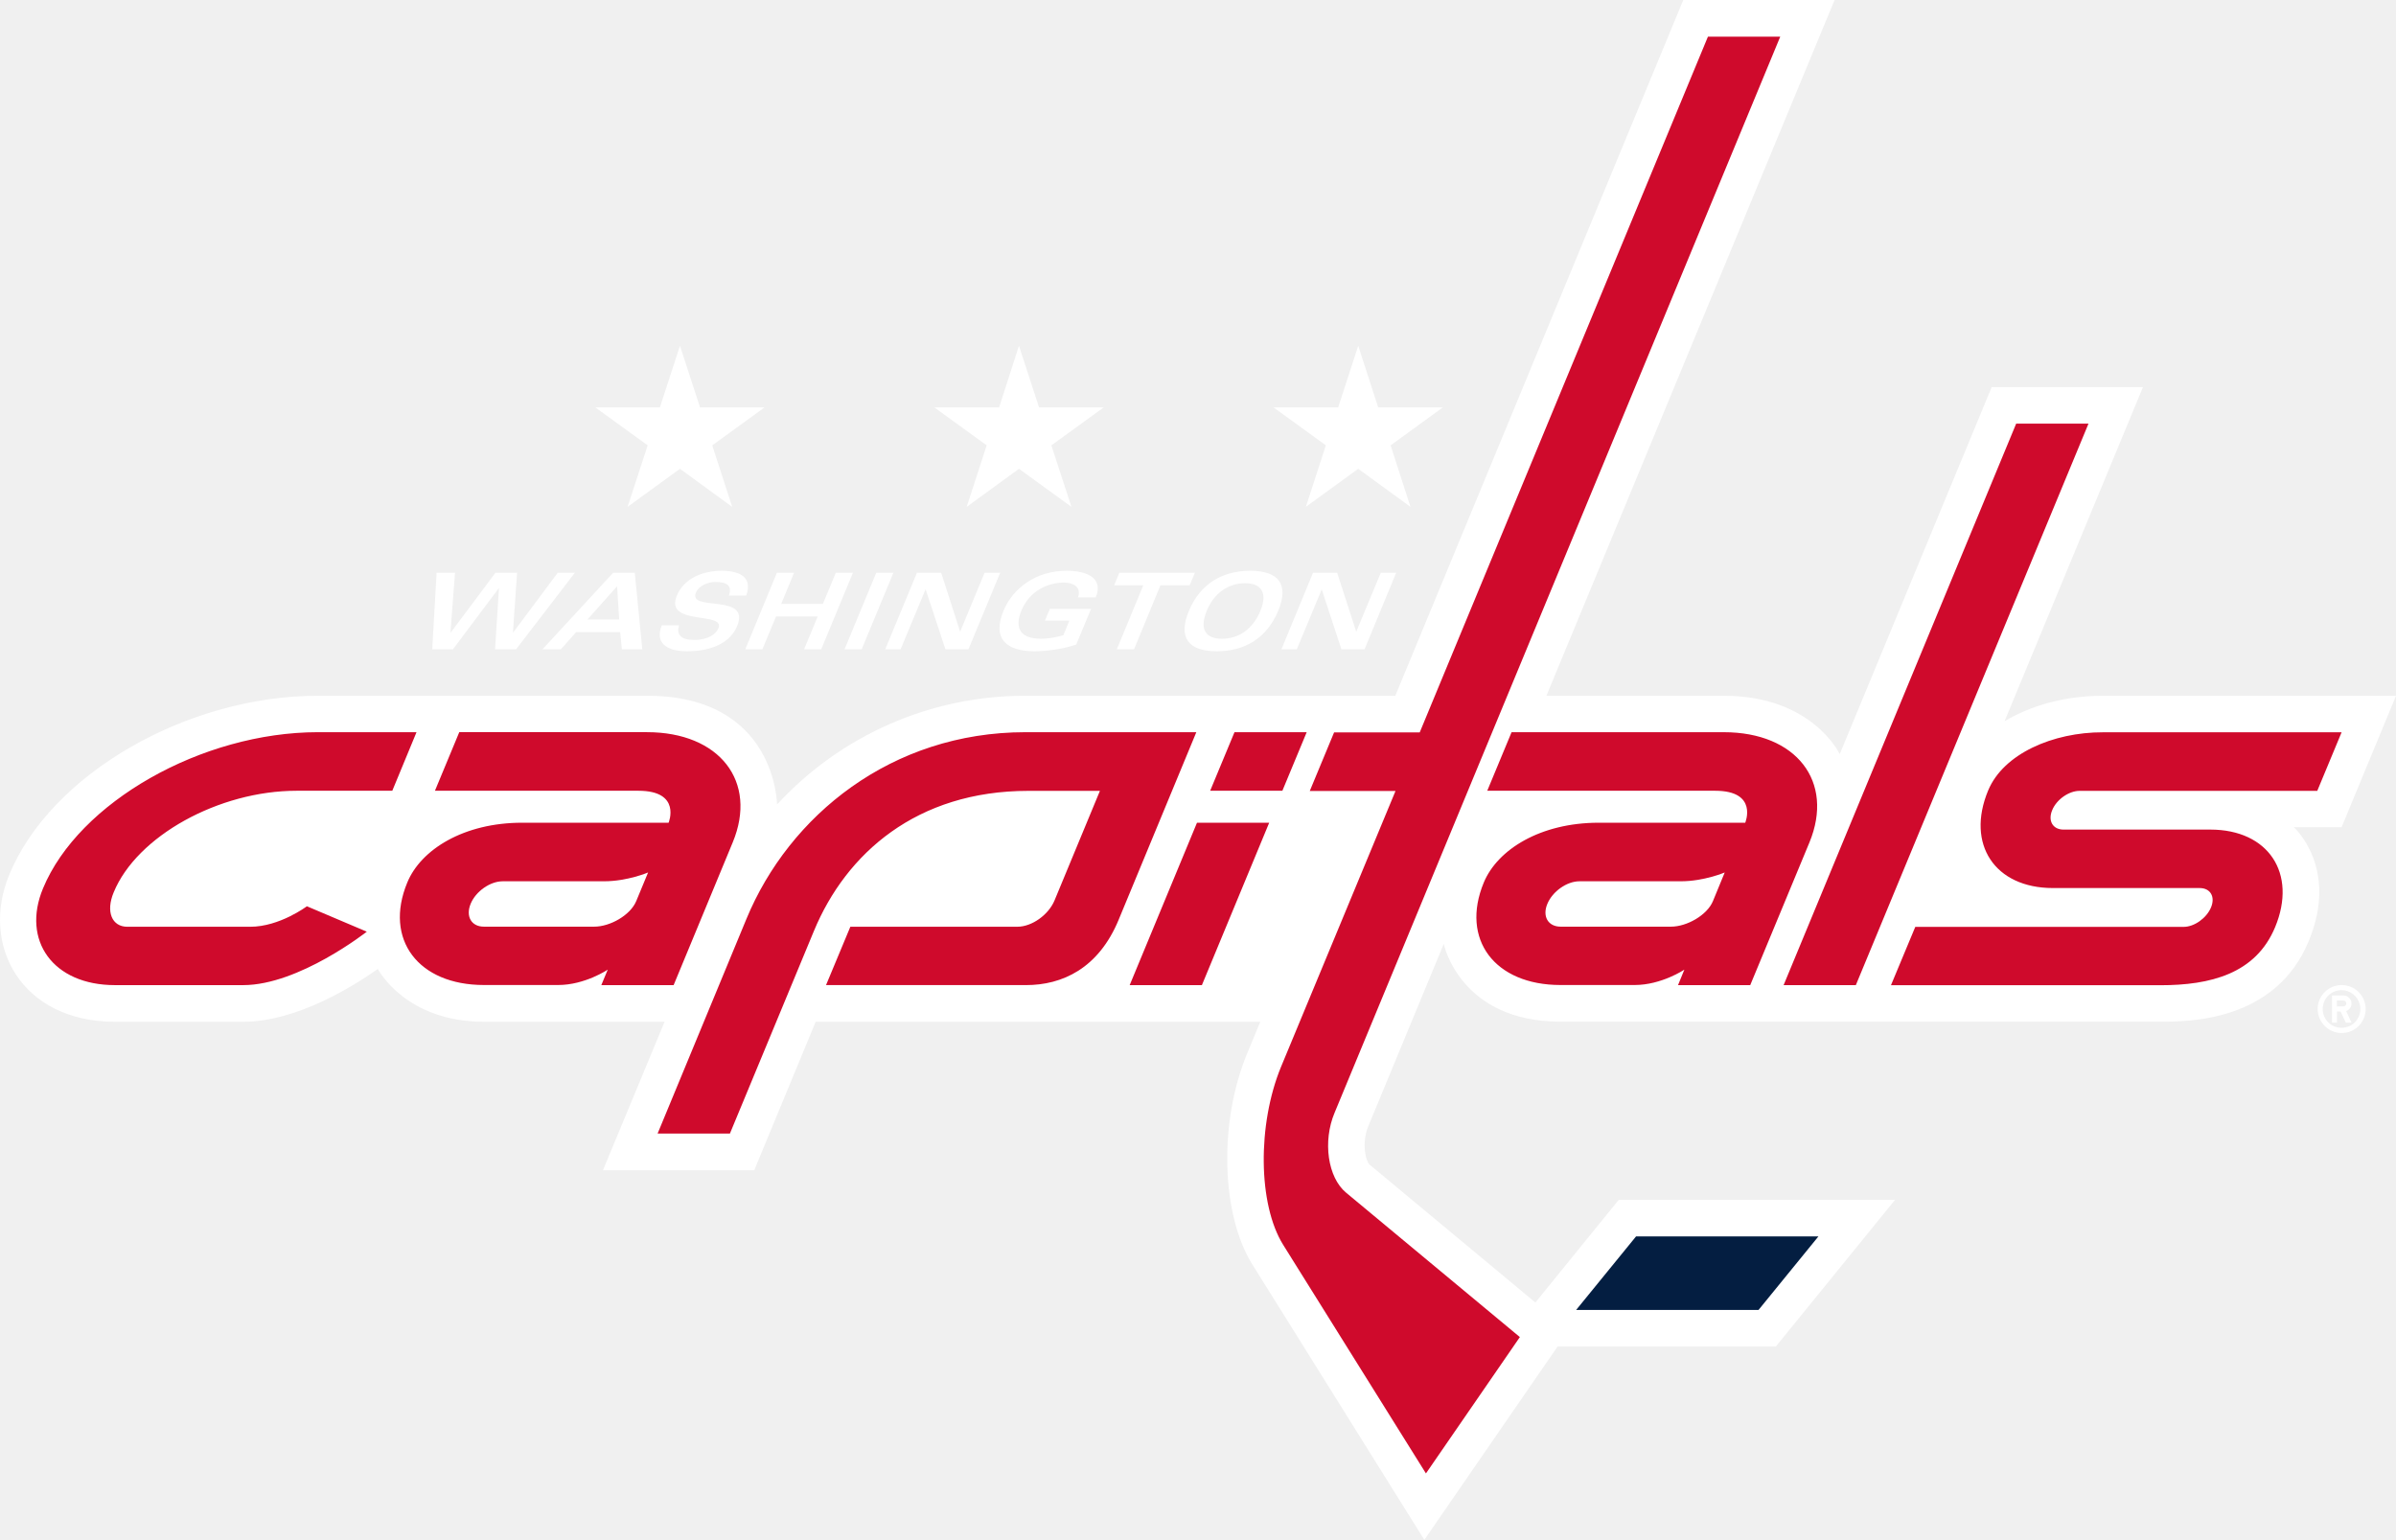
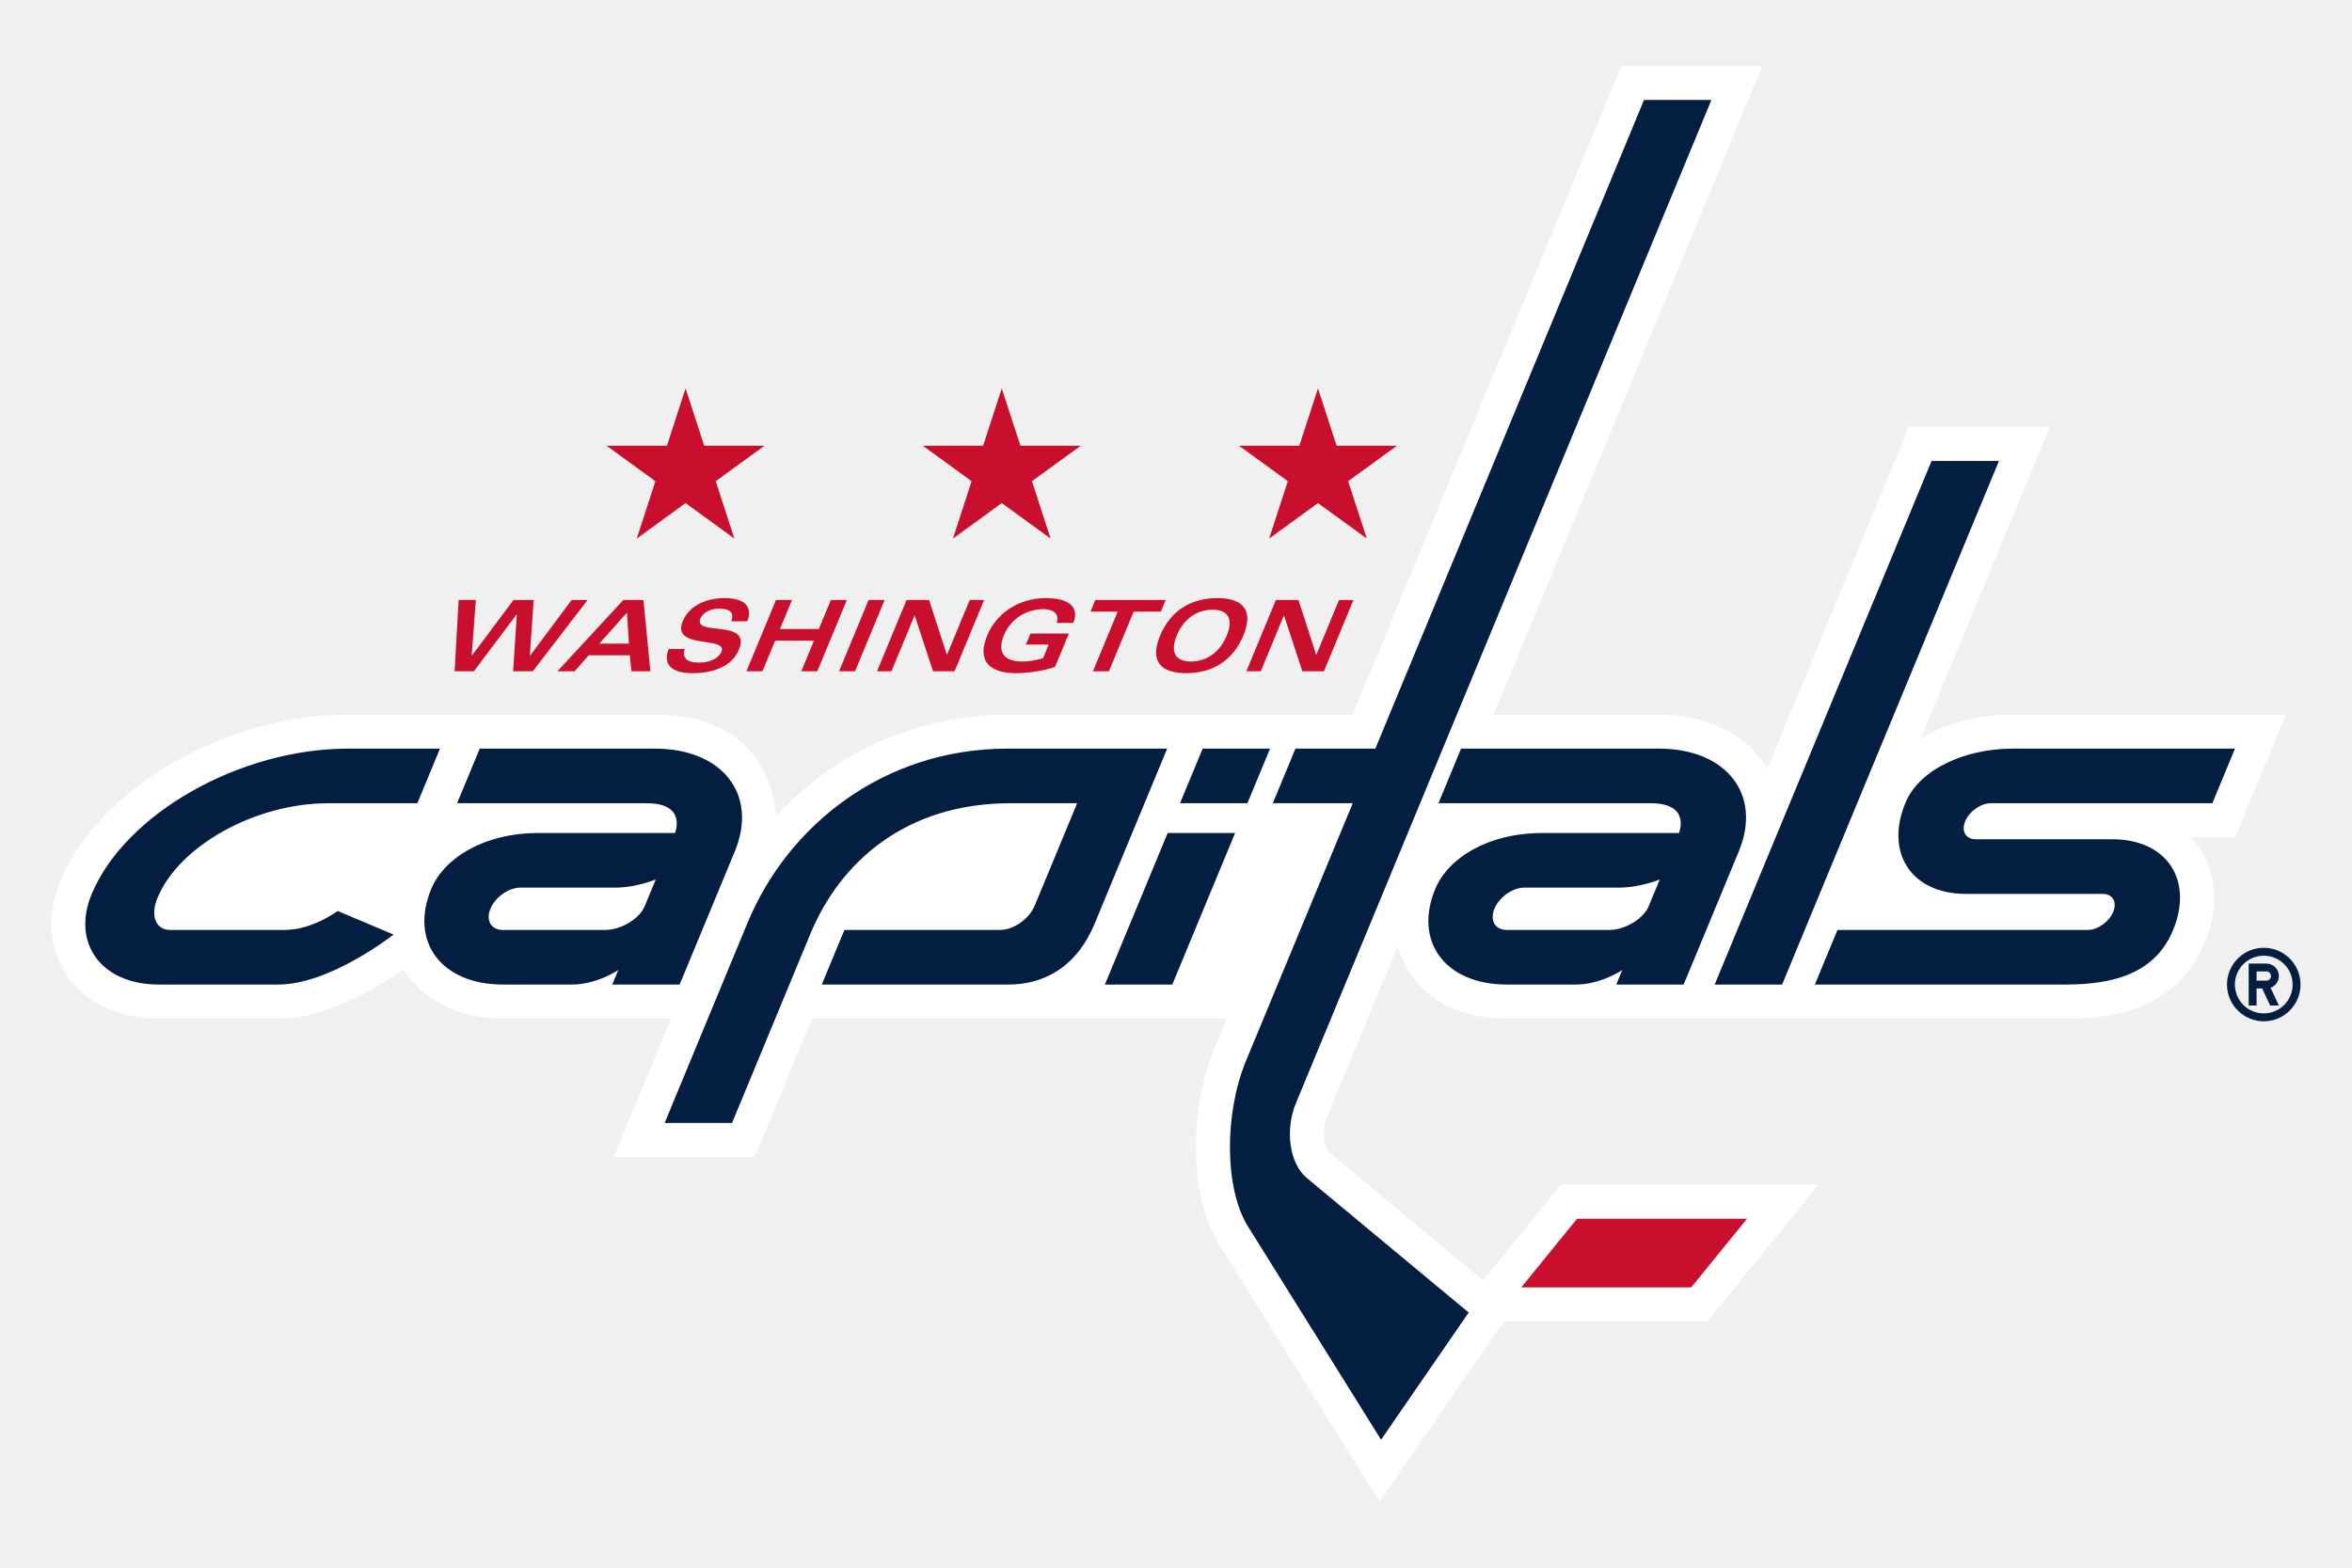
- <svg xmlns="http://www.w3.org/2000/svg" viewBox="0 0 241.892 155.473">
-   <g fill="#FFF">
-     <path d="M125.932 106.303c-2.984 7.18-2.566 16.43.474 21.32.01 0 17.39 27.85 17.39 27.85l13.456-19.525h22.036l12.026-14.8H163.42l-8.413 10.362-16.76-13.942c-.364-.34-.805-2.17-.11-3.854l7.62-18.413s1.608 7.853 11.794 7.853h60.547c2.874 0 11.63 0 14.988-8.15 3.072-7.42-1.51-11.485-1.51-11.485h4.824l5.494-13.27h-29.6c-3.734 0-7.203.947-9.923 2.577l13.976-33.742h-15.274l-15.34 37.057s-2.742-5.892-11.706-5.892H156.12L185.212 0h-15.274l-29.073 70.248h-37.343a34 34 0 0 0-25.075 10.98s-.077-10.98-13.116-10.98H32.107c-13.292 0-26.98 7.93-31.165 18.05-2.96 7.135 1.2 14.866 10.672 14.866h12.95c5.386 0 11.113-3.59 13.58-5.33 0 0 2.752 5.33 10.725 5.33h18.226l-6.222 14.988h15.275l6.2-14.988h44.887l-1.3 3.14z" />
-     <path d="M63.36 51.175l5.285-3.843 5.275 3.843-2.015-6.21 5.286-3.833h-6.518l-2.026-6.222-2.026 6.222H60.1l5.287 3.832-2.028 6.21zm34.237 0l5.275-3.843 5.297 3.843-2.027-6.21 5.286-3.833h-6.53l-2.027-6.222-2.004 6.222h-6.542l5.286 3.832-2.017 6.21zm34.237 0l5.286-3.843 5.275 3.843-2.004-6.21 5.276-3.833h-6.53l-2.015-6.222-2.025 6.222h-6.53l5.286 3.832-2.016 6.21zm-81.48 8.215h.02l-.395 6.167h2.124l5.936-7.73h-1.73l-4.503 6.034h-.022l.418-6.034h-2.18l-4.515 6.035h-.033l.463-6.034h-1.86l-.44 7.73h2.09l4.625-6.166zm4.415 6.167h1.86l1.53-1.73h4.45l.176 1.73h2.06l-.76-7.73h-2.18l-7.137 7.73zm7.74-3.006h-3.204l2.995-3.358.21 3.36zm12.82-2.422c.595-1.553-.23-2.5-2.49-2.5-1.794 0-3.754.705-4.503 2.5-1.288 3.106 4.912 1.575 4.196 3.304-.23.562-1.013 1.178-2.445 1.178-1.377 0-1.817-.562-1.53-1.476h-1.74c-.684 1.652.307 2.62 2.554 2.62 2.62 0 4.383-.946 5.044-2.532 1.41-3.403-4.99-1.4-4.152-3.403.286-.695 1.222-1.058 1.938-1.058 1.2 0 1.74.363 1.388 1.366h1.74zm1.64 5.43l1.377-3.316h4.207l-1.377 3.315h1.73l3.204-7.73h-1.728l-1.31 3.15h-4.207l1.3-3.15h-1.73l-3.194 7.73h1.73zm10.022 0l3.205-7.732h-1.73l-3.204 7.73h1.73zm3.93 0l2.512-6.036h.022l1.993 6.035h2.323l3.205-7.73h-1.575l-2.456 5.924h-.022l-1.905-5.924h-2.445l-3.205 7.73h1.553zm19.702-5.243c.75-1.806-.628-2.687-2.962-2.687-3.04 0-5.396 1.73-6.354 4.042-1.156 2.797.264 4.086 3.15 4.086 1.123 0 2.907-.22 4.196-.683l1.498-3.6h-4.163l-.497 1.188h2.467l-.606 1.477c-.97.264-1.597.352-2.27.352-2.378 0-2.565-1.4-1.97-2.83.826-2.016 2.676-2.842 4.317-2.842.85 0 1.796.418 1.4 1.498h1.794zm2.126 5.242h1.74l2.665-6.464h2.95l.53-1.266h-7.632l-.518 1.266h2.94l-2.675 6.464zm10.098.198c2.852 0 5.066-1.355 6.19-4.075 1.133-2.698.032-4.053-2.82-4.053s-5.066 1.355-6.19 4.053c-1.133 2.72-.032 4.075 2.82 4.075zm-1.024-4.074c.75-1.816 2.19-2.796 3.876-2.796 1.663 0 2.29.98 1.542 2.797-.75 1.83-2.18 2.81-3.876 2.81-1.674 0-2.29-.98-1.542-2.81zm15.087 2.07l-1.915-5.924h-2.434l-3.193 7.73h1.553l2.51-6.034h.012l1.982 6.035h2.335l3.193-7.73H139.4l-2.467 5.924h-.022zm97.075 38.126a2.43 2.43 0 0 0 2.423 2.423 2.422 2.422 0 1 0-2.422-2.424zm4.306 0a1.886 1.886 0 0 1-1.893 1.894c-1.057 0-1.905-.837-1.905-1.894s.848-1.905 1.905-1.905a1.912 1.912 0 0 1 1.894 1.906z" />
-     <path d="M235.417 103.252h.518v-1.123h.363l.53 1.122h.572l-.54-1.167a.813.813 0 0 0 .54-.76.813.813 0 0 0-.815-.815h-1.156v2.742h-.013zm.507-2.235h.65c.176 0 .297.132.297.297s-.13.297-.296.297h-.65v-.593z" />
+ <svg xmlns="http://www.w3.org/2000/svg" viewBox="0 0 960 640">
+   <path fill="#041E42" d="M923.987 386.933c-8.282 0-15.005 6.714-15.005 15.001 0 8.278 6.723 15.001 15.005 15.001s14.995-6.723 14.995-15c0-8.288-6.713-15.002-14.995-15.002zm0 26.784a11.772 11.772 0 01-11.782-11.783c0-6.51 5.264-11.774 11.782-11.774 6.51 0 11.78 5.264 11.78 11.774 0 6.512-5.27 11.783-11.78 11.783zm6.164-15.26a5.085 5.085 0 00-5.09-5.082h-7.228v17.123h3.213v-6.954h2.305l3.247 6.954h3.553l-3.39-7.251a5.095 5.095 0 003.39-4.79zm-5.09 1.872h-4.015v-3.747h4.014c1.033 0 1.878.84 1.878 1.876a1.878 1.878 0 01-1.877 1.871z" />
+   <path fill="#FFF" d="M205.198 415.812h68.71l-23.392 56.509h57.554l23.401-56.51h169.232l-4.911 11.874c-11.23 27.108-9.702 61.921 1.809 80.373l65.528 105 50.713-73.627h83.073l45.357-55.77H637.094l-31.736 39.035-63.168-52.515c-1.411-1.329-3.046-8.184-.42-14.5l28.758-69.462s6.06 29.593 44.468 29.593h228.218c10.839 0 43.839 0 56.558-30.726 11.564-27.958-5.693-43.292-5.693-43.292h18.188l20.75-50.052H821.44c-14.105 0-27.166 3.59-37.44 9.755l52.682-127.208h-57.564L721.28 313.967s-10.314-22.225-44.16-22.225H609.66l109.645-264.8h-57.56l-109.653 264.8H411.31c-36.717 0-70.656 15.473-94.566 41.427 0 0-.277-41.427-49.42-41.427H142.059c-50.076 0-101.691 29.891-117.498 68.052-11.163 26.944 4.552 56.018 40.235 56.018H113.6c20.307 0 41.886-13.515 51.19-20.094 0 0 10.355 20.094 40.41 20.094z" />
+   <g fill="#C8102E">
+     <path d="M643.7 497.542l-22.776 28.015h69.38l22.78-28.015zM259.902 219.863l19.919-14.475 19.922 14.475-7.608-23.423 19.915-14.464h-24.62l-7.609-23.43-7.605 23.43h-24.632l19.927 14.464zM388.965 219.863l19.915-14.475 19.93 14.475-7.612-23.423 19.926-14.464h-24.62l-7.624-23.43-7.601 23.43H376.65l19.923 14.464zM545.555 181.976l-7.605-23.43-7.608 23.43h-24.62l19.918 14.464-7.612 23.423 19.922-14.475 19.926 14.475-7.615-23.423 19.922-14.464zM210.874 250.834h.075l-1.514 23.22h8.024l22.385-29.119h-6.528l-16.973 22.751h-.085l1.564-22.75h-8.23l-17.01 22.75h-.074l1.716-22.75h-7.022l-1.653 29.119h7.869zM257.073 267.53l.65 6.525h7.74l-2.821-29.12h-8.22l-26.916 29.12h7.015l5.778-6.525h16.774zm-1.173-17.428l.814 12.659h-12.111l11.297-12.659zM272.952 264.932c-2.584 6.251 1.19 9.89 9.616 9.89 9.887 0 16.529-3.55 19.017-9.566 5.309-12.823-18.81-5.253-15.687-12.79 1.101-2.659 4.645-3.992 7.353-3.992 4.516 0 6.563 1.376 5.241 5.164h6.533c2.242-5.895-.875-9.47-9.39-9.47-6.77 0-14.19 2.697-16.965 9.43-4.855 11.693 18.504 5.954 15.8 12.468-.871 2.107-3.814 4.431-9.215 4.431-5.164 0-6.841-2.103-5.768-5.565h-6.536zM311.212 274.055l5.177-12.506h15.85l-5.181 12.506h6.536l12.06-29.12h-6.524l-4.922 11.862h-15.846l4.904-11.862h-6.535l-12.069 29.12zM348.995 274.055l12.073-29.12h-6.536l-12.065 29.12zM363.85 274.055l9.428-22.748h.075l7.488 22.748h8.778l12.065-29.12h-5.882l-9.257 22.346h-.093l-7.235-22.346h-9.197l-12.055 29.12zM438.064 254.32c2.818-6.808-2.37-10.153-11.155-10.153-11.468 0-20.338 6.521-23.96 15.236-4.367 10.575 1.006 15.42 11.863 15.42 4.225 0 10.938-.818 15.824-2.584l5.644-13.6h-15.694l-1.876 4.513h9.311l-2.292 5.569c-3.65 1.005-5.999 1.332-8.543 1.332-8.949 0-9.677-5.284-7.428-10.686 3.135-7.577 10.11-10.682 16.24-10.682 3.231 0 6.767 1.567 5.285 5.636h6.781zM446.092 274.055h6.54l10.088-24.365h11.095l1.976-4.755H447.07l-1.973 4.755H456.2zM484.15 274.822c10.736 0 19.094-5.12 23.327-15.345 4.236-10.2.103-15.31-10.633-15.31-10.726 0-19.098 5.11-23.328 15.31-4.235 10.224-.095 15.345 10.633 15.345zm-3.86-15.345c2.836-6.859 8.291-10.569 14.585-10.569 6.333 0 8.671 3.71 5.828 10.57-2.84 6.872-8.255 10.575-14.585 10.575-6.286 0-8.67-3.703-5.828-10.576zM537.29 267.281h-.082l-7.229-22.346h-9.208l-12.061 29.12h5.885l9.428-22.748h.078l7.474 22.748h8.799l12.058-29.12h-5.889z" />
  </g>
-   <path d="M183.582 124.837H165.17l-6.047 7.422h18.413l6.046-7.423z" fill="#041E41" />
-   <g fill="#CF0A2C">
-     <path d="M29.947 79.84h9.658l2.445-5.914h-9.944c-11.728 0-24.16 7.07-27.762 15.77-2.19 5.264 1.013 9.768 7.257 9.768h12.952c5.627 0 12.477-5.396 12.477-5.396l-6.047-2.566s-2.753 2.07-5.726 2.07h-12.4c-1.553 0-2.202-1.51-1.377-3.48 2.334-5.67 10.605-10.252 18.467-10.252zm38.06 19.624l5.968-14.415c2.544-6.146-1.332-11.124-8.656-11.124H46.366L43.91 79.84h20.54c4.382 0 3.05 3.227 3.05 3.227H52.71c-5.88 0-10.22 2.698-11.596 6.046-2.368 5.726 1.1 10.34 7.742 10.34h7.5c2.697 0 5-1.552 5-1.552l-.65 1.565h7.3zm84.597-25.538l-2.456 5.914h23.005c4.383 0 3.04 3.227 3.04 3.227h-14.79c-5.882 0-10.22 2.698-11.608 6.046-2.368 5.726 1.1 10.34 7.742 10.34h7.5c2.697 0 5.01-1.552 5.01-1.552l-.64 1.565h7.29l5.98-14.415c2.534-6.145-1.332-11.123-8.644-11.123h-21.43zm34.755 25.538l23.488-56.692h-7.3l-23.48 56.692h7.29zM131.92 73.926h-7.29l-2.456 5.914h7.29l2.456-5.914zm-10.58 25.538l6.794-16.397h-7.29l-6.795 16.397h7.29zm79.377-19.657c-2.258 5.44.672 9.856 6.54 9.856h14.813c1.09 0 1.597.88 1.145 1.96-.452 1.08-1.685 1.96-2.764 1.96h-27.09l-2.456 5.892h27.19c5.055 0 9.636-1.145 11.596-5.87 2.247-5.43-.683-9.845-6.54-9.845h-14.824c-1.08 0-1.597-.88-1.145-1.96.442-1.08 1.686-1.95 2.765-1.95h23.996l2.457-5.913h-24.095c-5.044-.01-10.054 2.17-11.585 5.87zm-87.77 13.028l7.83-18.908h-17.255c-13.534 0-23.853 8.436-28.16 18.842L66.39 114.45h7.3L82.17 94c3.24-7.82 10.364-14.15 21.65-14.15h7.225l-4.58 11.055c-.607 1.465-2.292 2.665-3.756 2.665h-16.86l-2.456 5.892h20.187c3.645 0 7.323-1.663 9.37-6.63z" />
-     <path d="M129.334 107.7c-2.412 5.85-2.324 13.92.21 17.984l14.414 23.082L153.44 135l-17.543-14.58c-1.85-1.53-2.38-5.187-1.156-8.083L179.728 3.7h-7.3L143.33 73.948h-8.644l-2.456 5.914h8.656l-11.552 27.84z" />
+   <g fill="#041E42">
+     <path d="M133.934 327.923h36.416l9.23-22.3h-37.522c-44.205 0-91.066 26.629-104.68 59.476-8.213 19.859 3.852 36.835 27.417 36.835H113.6c21.213 0 47.038-20.409 47.038-20.409l-22.811-9.617s-10.349 7.733-21.568 7.733H69.487c-5.86 0-8.278-5.632-5.2-13.102 8.842-21.334 40.023-38.616 69.647-38.616zM205.198 401.934h28.278c10.157 0 18.867-5.913 18.867-5.913l-2.442 5.913h27.507l22.52-54.38c9.592-23.156-5.004-41.931-32.602-41.931h-71.517l-9.233 22.3h77.441c16.533 0 11.493 12.15 11.493 12.15h-55.77c-22.16 0-38.505 10.21-43.729 22.82-8.92 21.543 4.14 39.041 29.187 39.041zm-5.032-30.943c1.976-4.75 7.439-8.621 12.211-8.621h38.601c8.824 0 16.692-3.351 16.692-3.351l-4.523 10.913c-2.211 5.356-9.937 9.71-15.967 9.71h-41.96c-4.77 0-7.033-3.874-5.054-8.65zM596.35 305.623l-9.23 22.3h86.685c16.542 0 11.496 12.15 11.496 12.15h-55.766c-22.158 0-38.509 10.21-43.715 22.82-8.938 21.543 4.119 39.041 29.177 39.041h28.267c10.163 0 18.884-5.913 18.884-5.913l-2.46 5.913h27.518l22.517-54.38c9.592-23.156-5-41.931-32.603-41.931h-80.77zm76.598 64.31c-2.221 5.355-9.936 9.708-15.96 9.708h-41.97c-4.766 0-7.033-3.873-5.06-8.65 1.975-4.75 7.444-8.621 12.21-8.621h38.609c8.813 0 16.688-3.351 16.688-3.351l-4.517 10.913zM727.389 401.934l88.514-213.76H788.4l-88.528 213.76zM518.387 305.623h-27.51l-9.236 22.3h27.502zM478.495 401.934l25.623-61.86h-27.52l-25.62 61.86zM777.714 327.777c-8.483 20.51 2.544 37.148 24.67 37.148h55.841c4.066 0 5.999 3.295 4.307 7.36-1.684 4.066-6.34 7.356-10.398 7.356H749.99l-9.23 22.293h102.453c19.087 0 36.366-4.364 43.722-22.15 8.497-20.524-2.54-37.152-24.66-37.152H806.44c-4.072 0-6.01-3.294-4.318-7.356 1.688-4.073 6.347-7.353 10.41-7.353h90.468l9.233-22.3H821.44c-19.08 0-37.951 8.206-43.726 22.154zM298.802 458.436l31.956-77.17c12.2-29.461 39.077-53.343 81.598-53.343h27.286l-17.285 41.732c-2.272 5.49-8.636 9.987-14.12 9.987H344.66l-9.24 22.293h76.097c13.743 0 27.585-6.277 35.328-24.99l29.547-71.322h-65.08c-51.058 0-89.915 31.807-106.163 71.033l-33.86 81.78h27.513z" />
+     <path d="M508.61 432.987c-9.09 21.991-8.746 52.461.768 67.721l54.327 87.047 35.758-51.917-66.143-54.985c-6.965-5.768-8.934-19.492-4.371-30.491L698.535 40.816h-27.517L561.366 305.623h-32.613l-9.236 22.3h32.624l-43.53 105.064z" />
  </g>
-   <path d="M159.453 88.98c-1.266 0-2.71 1.013-3.238 2.28s.077 2.302 1.344 2.302h11.133c1.608 0 3.645-1.156 4.24-2.577l1.19-2.896s-2.082.89-4.417.89h-10.253zm-108.703 0c-1.266 0-2.72 1.013-3.238 2.28s.077 2.302 1.344 2.302H59.99c1.608 0 3.645-1.156 4.24-2.577l1.2-2.896s-2.092.89-4.427.89H50.75z" fill="#FFF" />
</svg>
